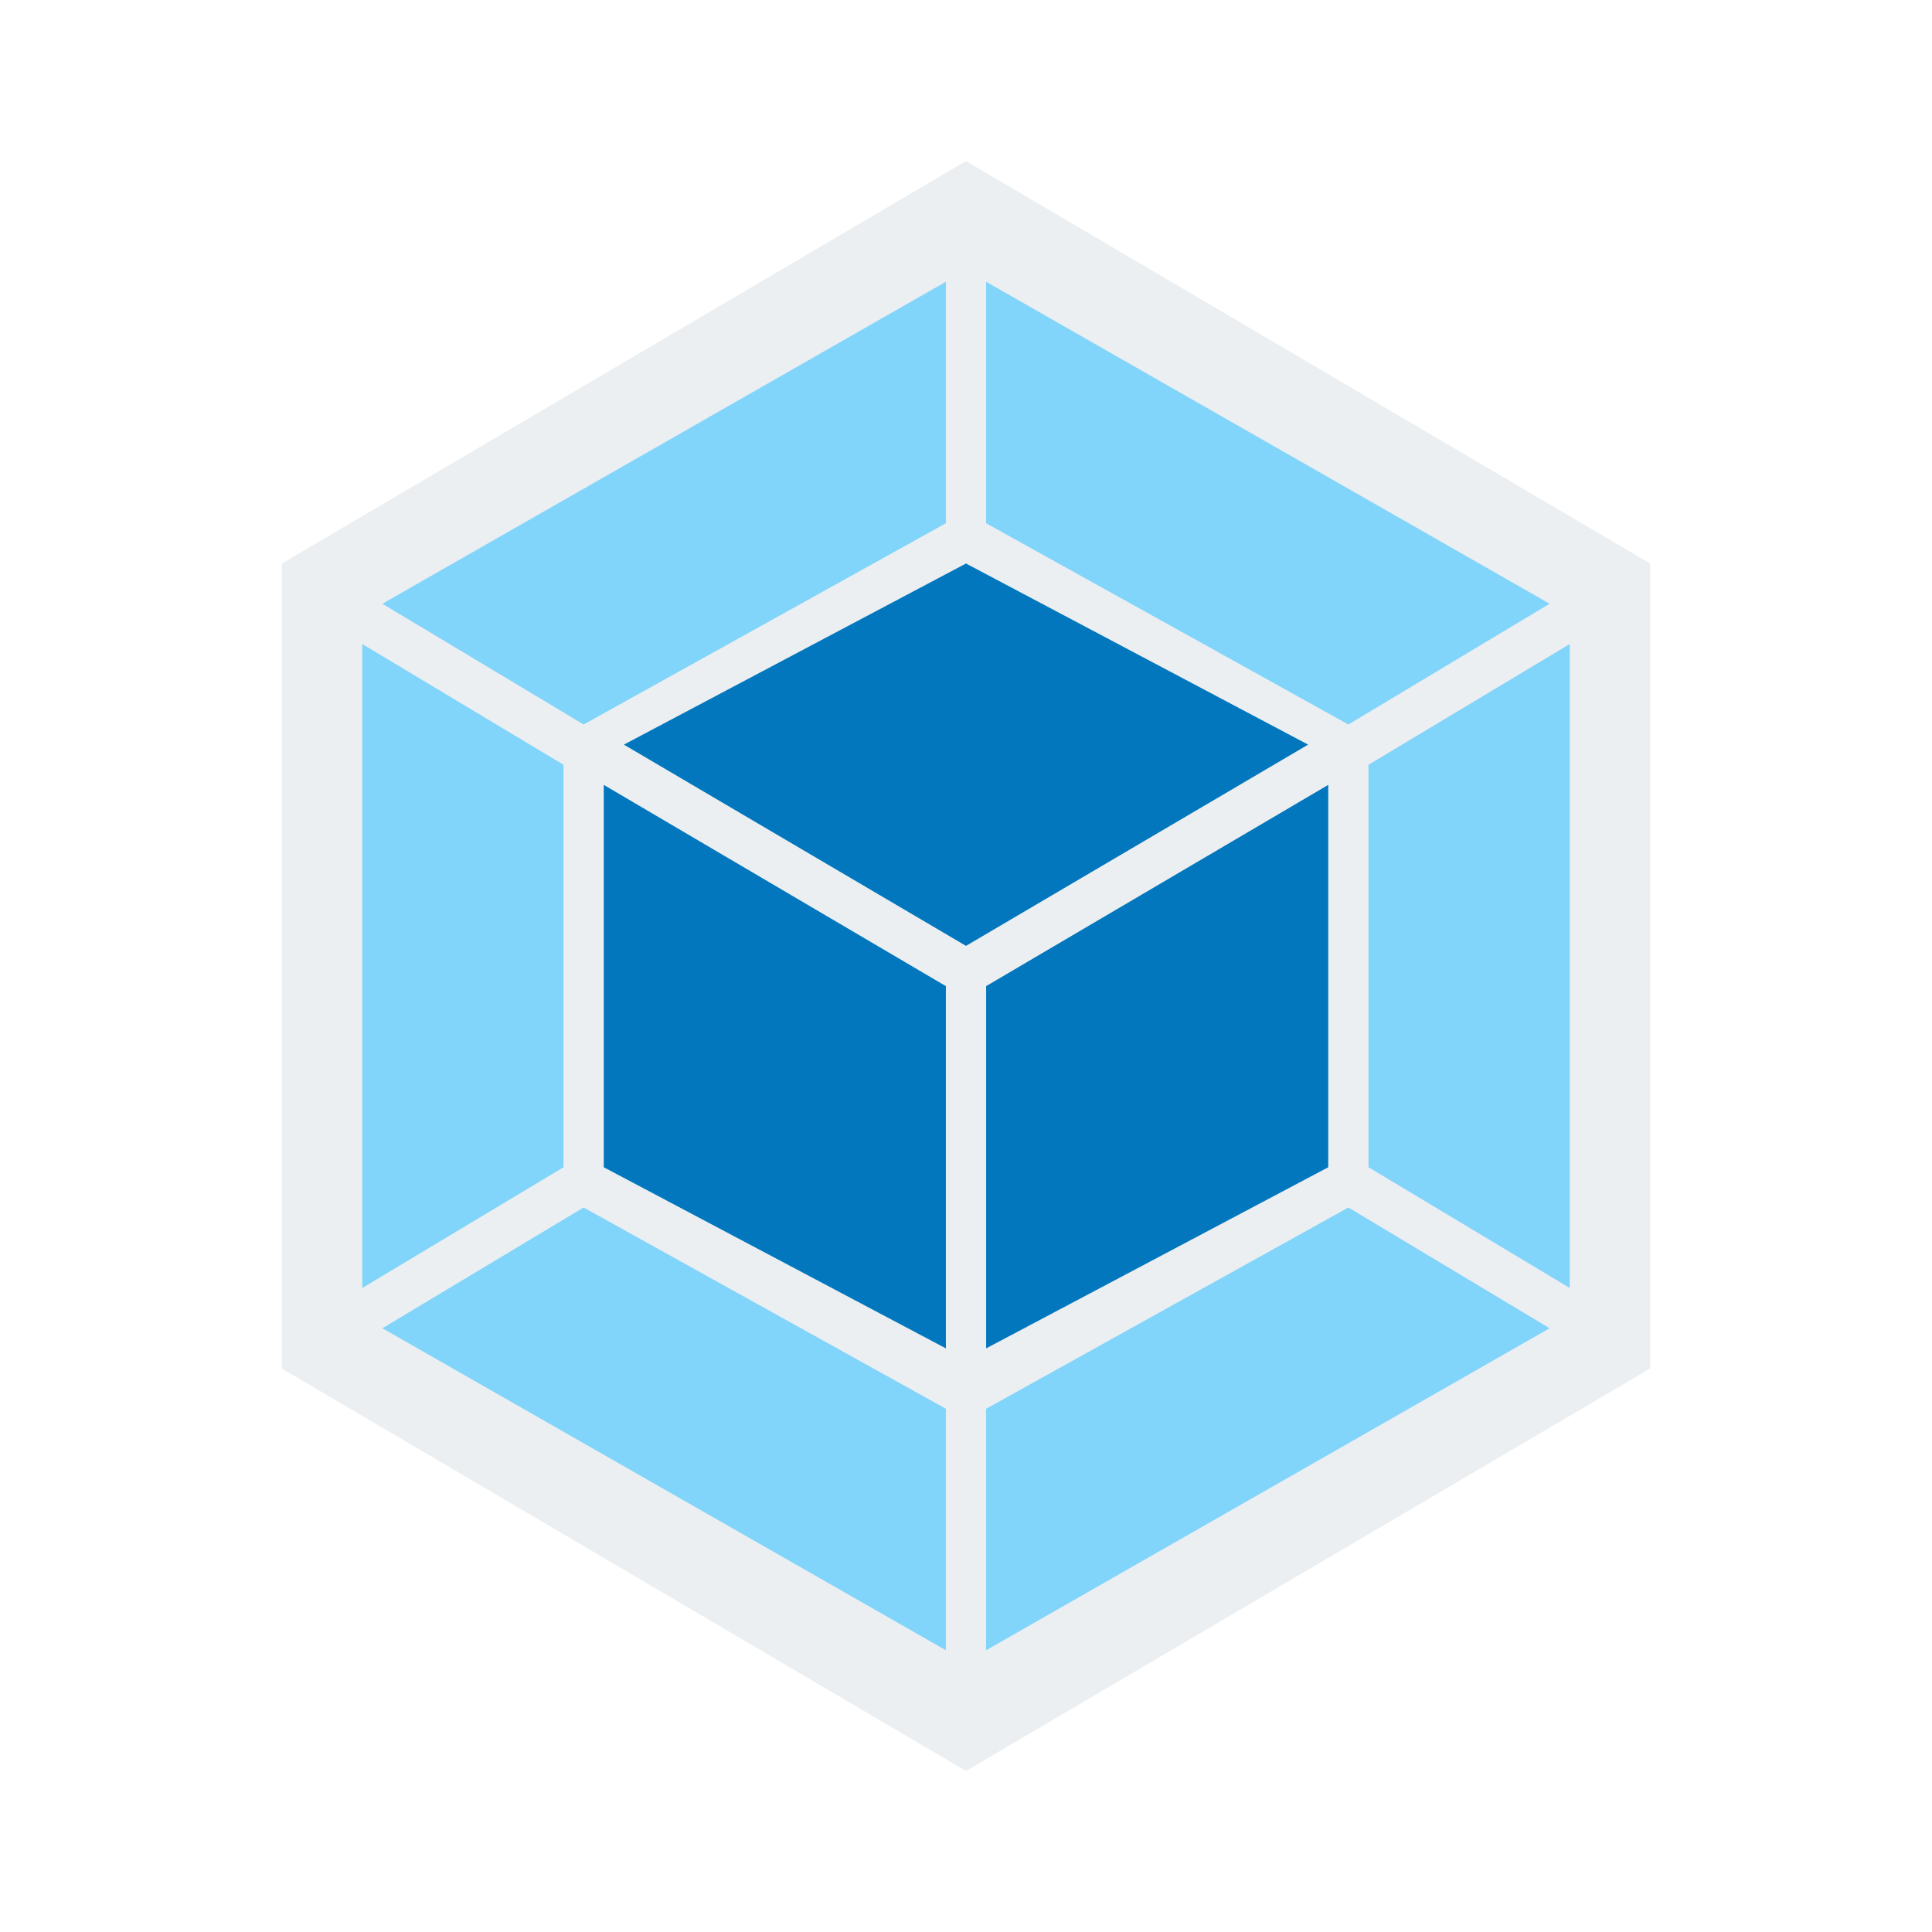
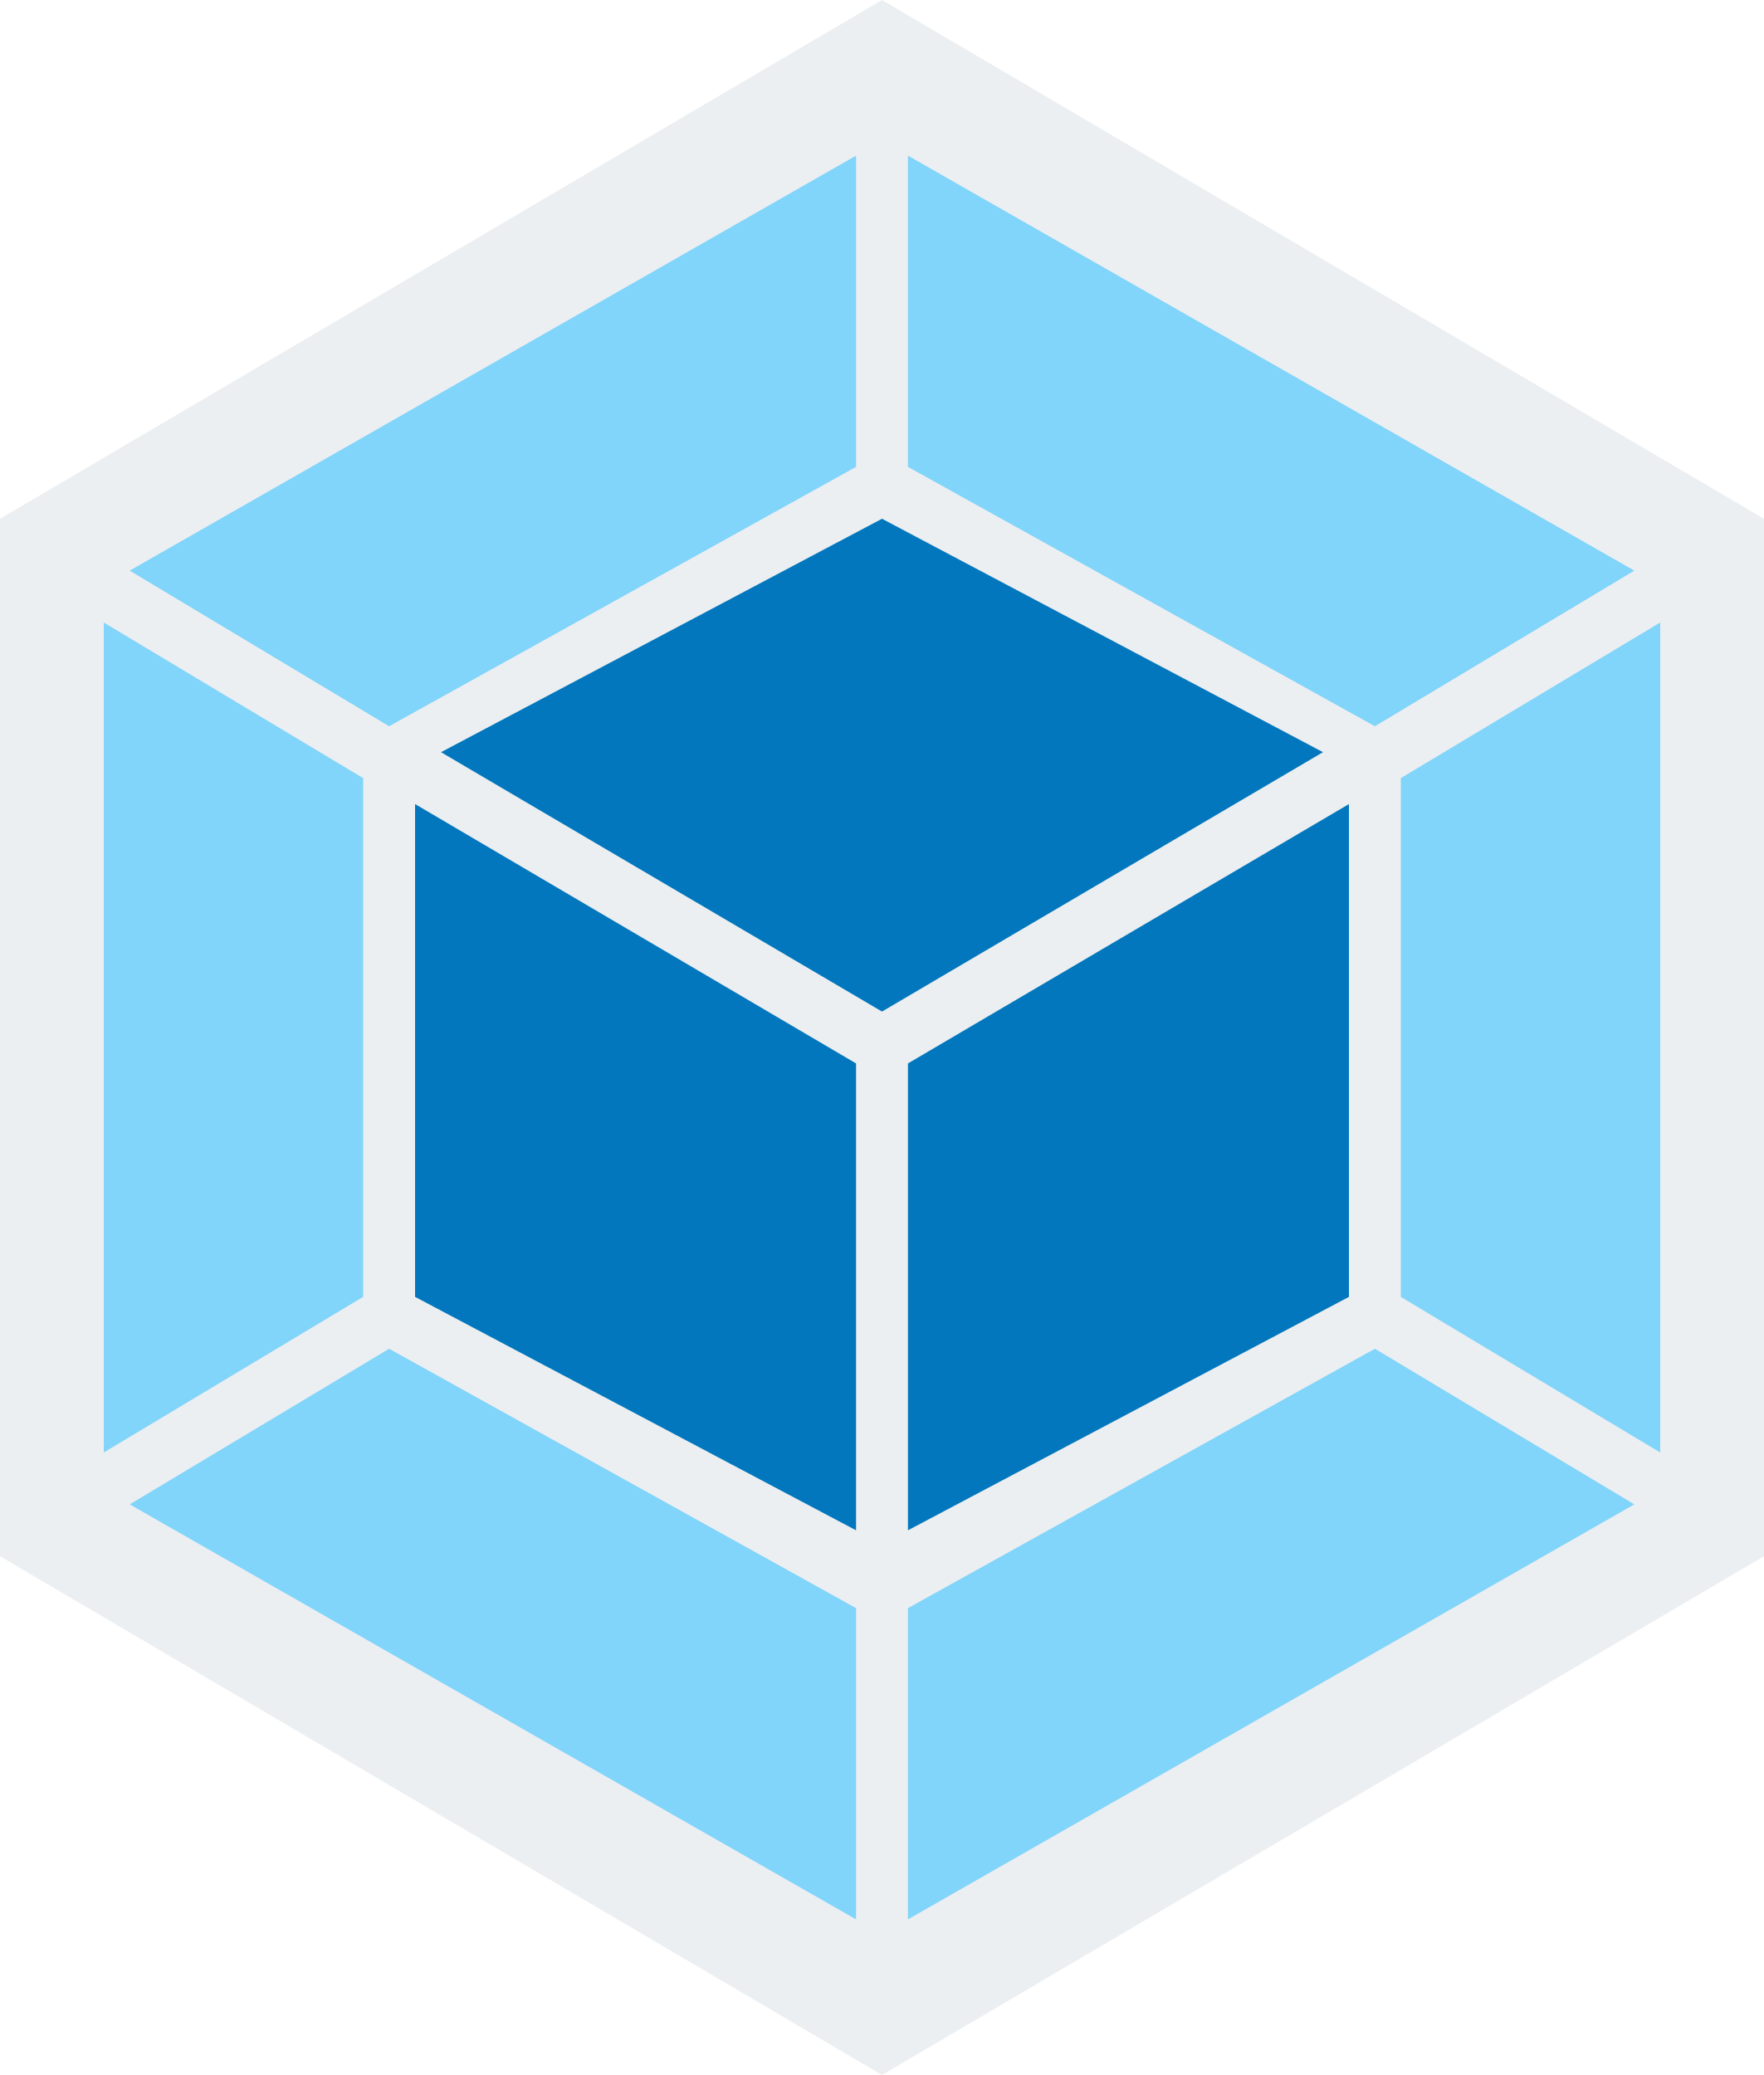
- <svg xmlns="http://www.w3.org/2000/svg" viewBox="0 0 48 48" width="48px" height="48px">
-   <polygon fill="#eceff1" points="24,4 7,14 7,34 24,44 41,34 41,14" />
-   <polygon fill="#0277bd" points="23.5,24.5 23.5,33.5 15,29 15,19.5" />
-   <polygon fill="#0277bd" points="24.5,24.5 24.5,33.5 33,29 33,19.5" />
-   <polygon fill="#0277bd" points="24,23.5 15.5,18.5 24,14 32.5,18.5" />
-   <g>
-     <polygon fill="#81d4fa" points="23.5,7 23.5,13 14.5,18 9.5,15" />
-     <polygon fill="#81d4fa" points="23.5,41 23.5,35 14.5,30 9.5,33" />
-     <polygon fill="#81d4fa" points="14,19 9,16 9,32 14,29" />
-     <polygon fill="#81d4fa" points="24.5,7 24.5,13 33.5,18 38.5,15" />
-     <polygon fill="#81d4fa" points="24.5,41 24.5,35 33.5,30 38.5,33" />
-     <polygon fill="#81d4fa" points="34,19 39,16 39,32 34,29" />
+ <svg xmlns="http://www.w3.org/2000/svg" viewBox="0 0 34 40" width="34" height="40" version="1.1" id="svg24">
+   <defs id="defs28" />
+   <polygon fill="#eceff1" points="7,34 24,44 41,34 41,14 24,4 7,14 " id="polygon2" transform="translate(-7,-4)" />
+   <polygon fill="#0277bd" points="15,29 15,19.5 23.5,24.5 23.5,33.5 " id="polygon4" transform="translate(-7,-4)" />
+   <polygon fill="#0277bd" points="33,29 33,19.5 24.5,24.5 24.5,33.5 " id="polygon6" transform="translate(-7,-4)" />
+   <polygon fill="#0277bd" points="24,14 32.5,18.5 24,23.5 15.5,18.5 " id="polygon8" transform="translate(-7,-4)" />
+   <g id="g22" transform="translate(-7,-4)">
+     <polygon fill="#81d4fa" points="14.5,18 9.5,15 23.5,7 23.5,13 " id="polygon10" />
+     <polygon fill="#81d4fa" points="14.5,30 9.5,33 23.5,41 23.5,35 " id="polygon12" />
+     <polygon fill="#81d4fa" points="9,32 14,29 14,19 9,16 " id="polygon14" />
+     <polygon fill="#81d4fa" points="33.5,18 38.5,15 24.5,7 24.5,13 " id="polygon16" />
+     <polygon fill="#81d4fa" points="33.5,30 38.5,33 24.5,41 24.5,35 " id="polygon18" />
+     <polygon fill="#81d4fa" points="39,32 34,29 34,19 39,16 " id="polygon20" />
  </g>
</svg>
